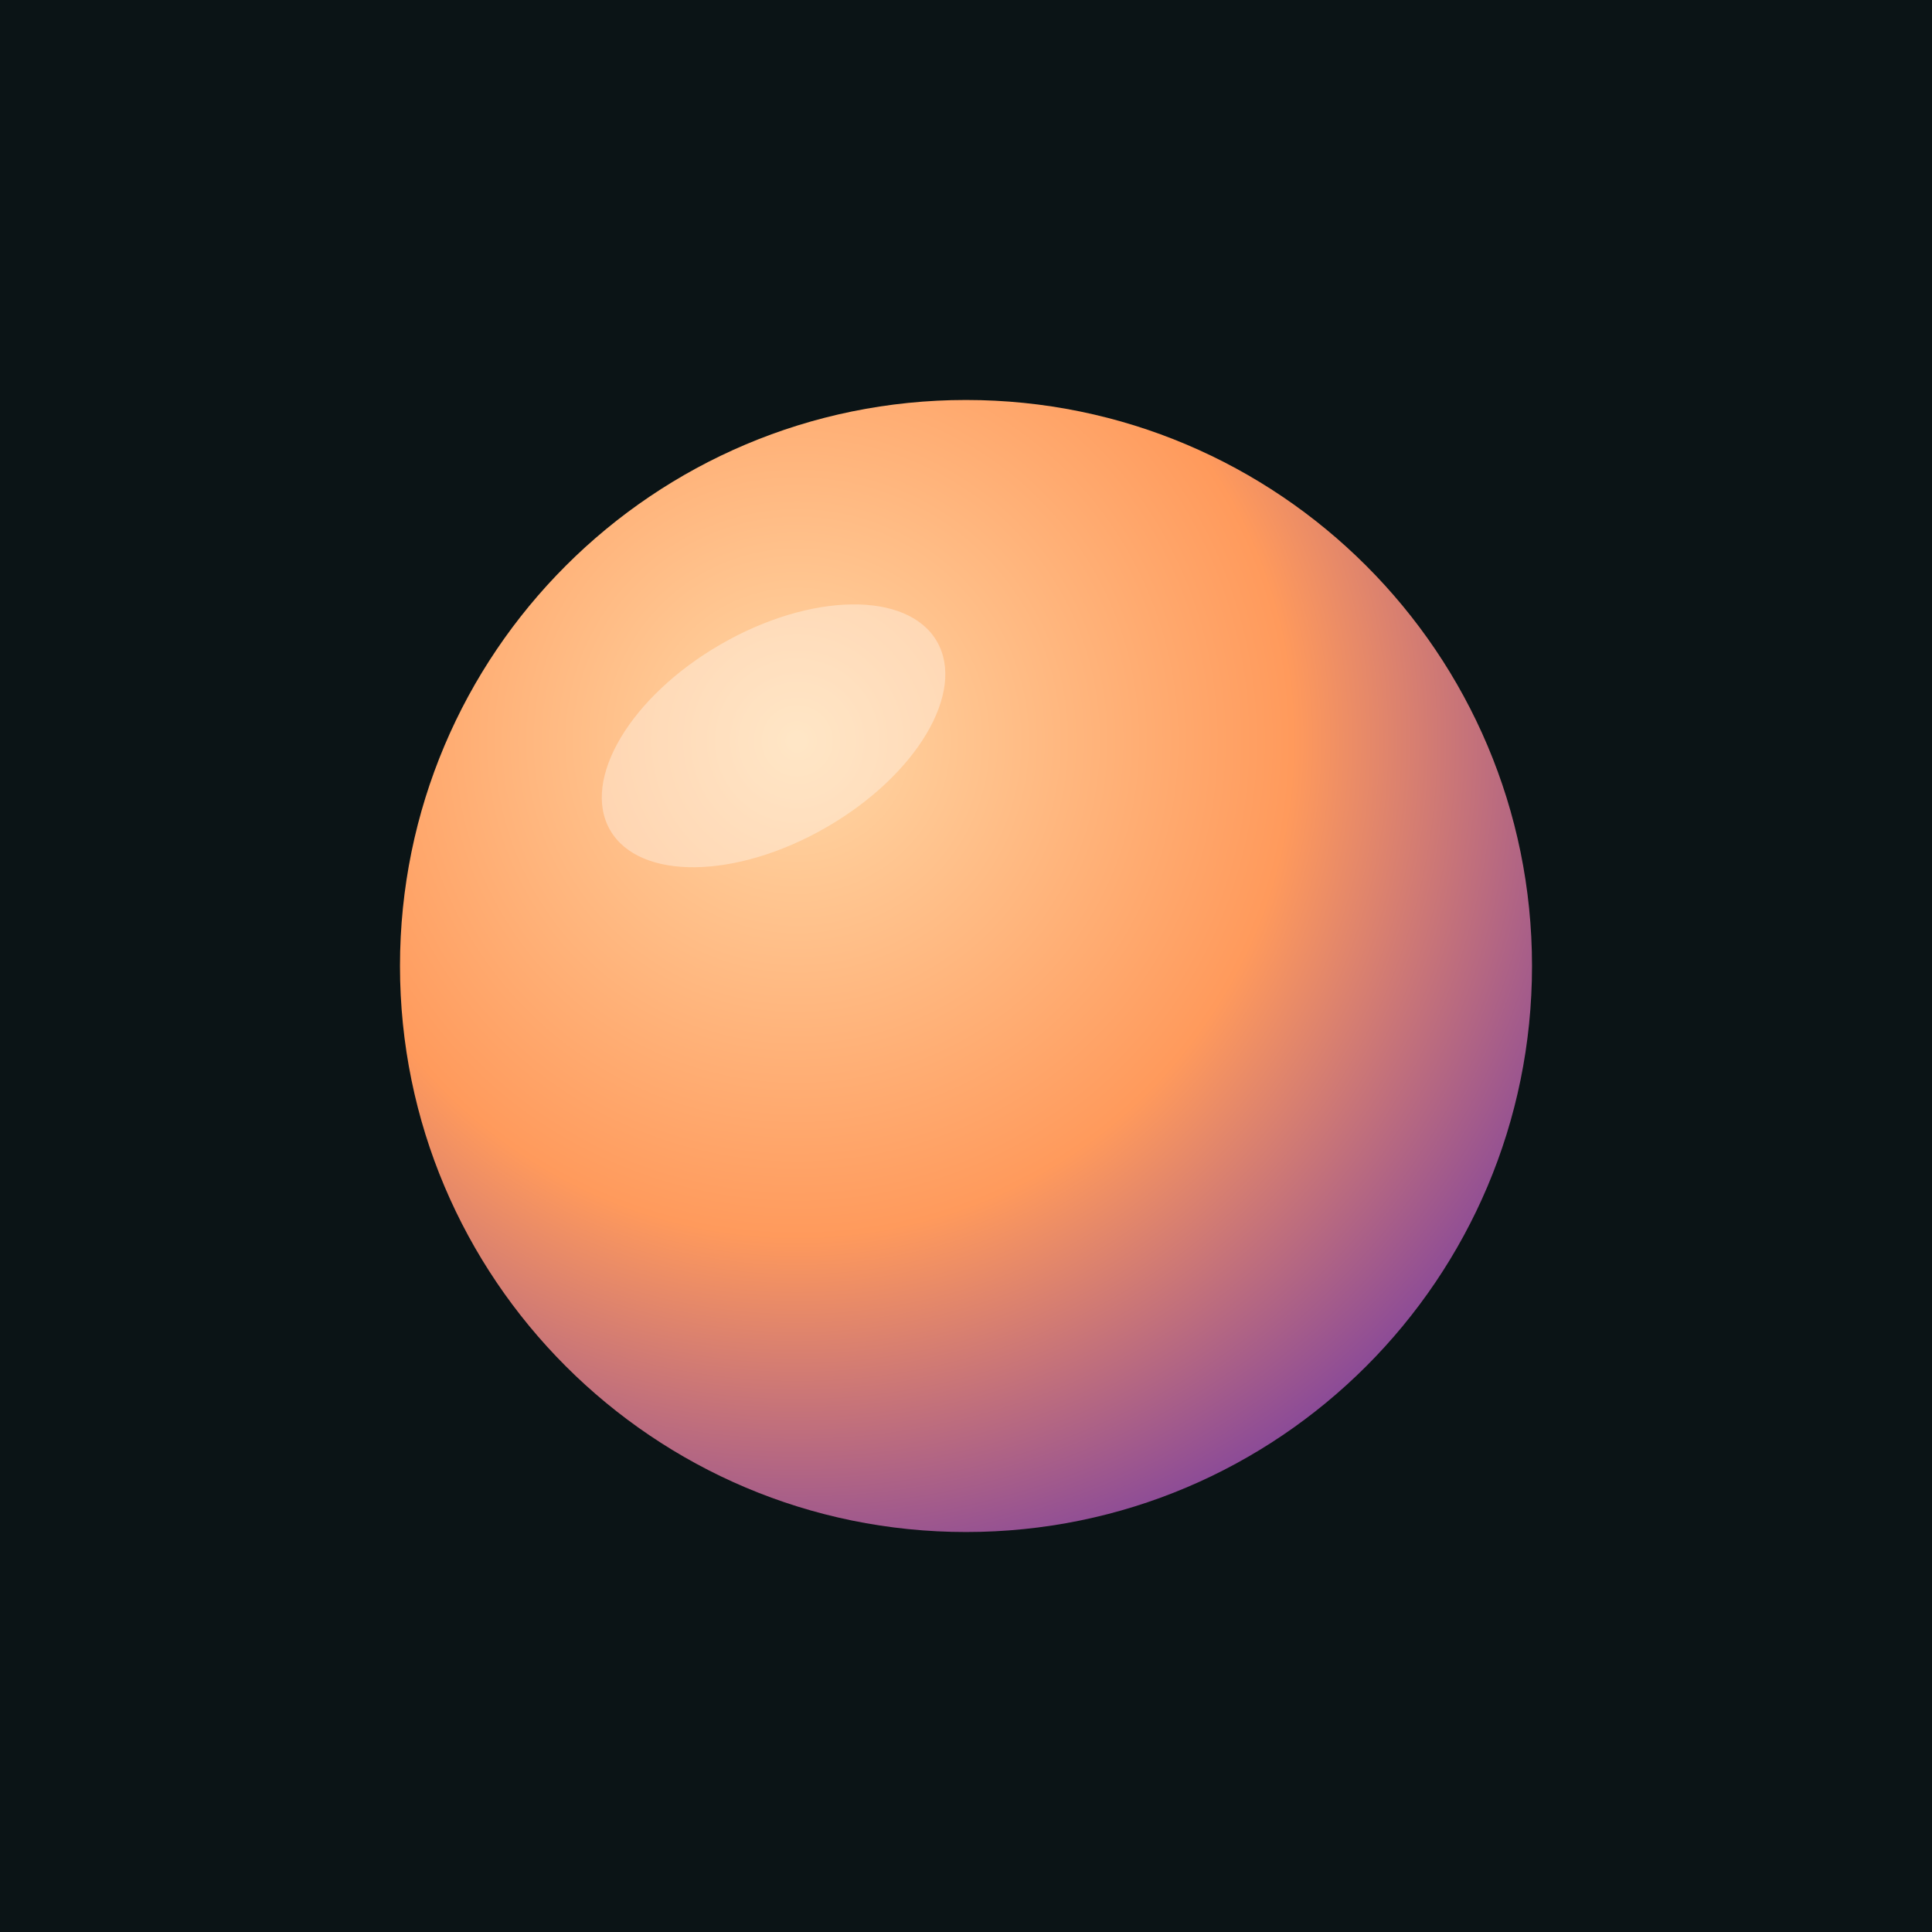
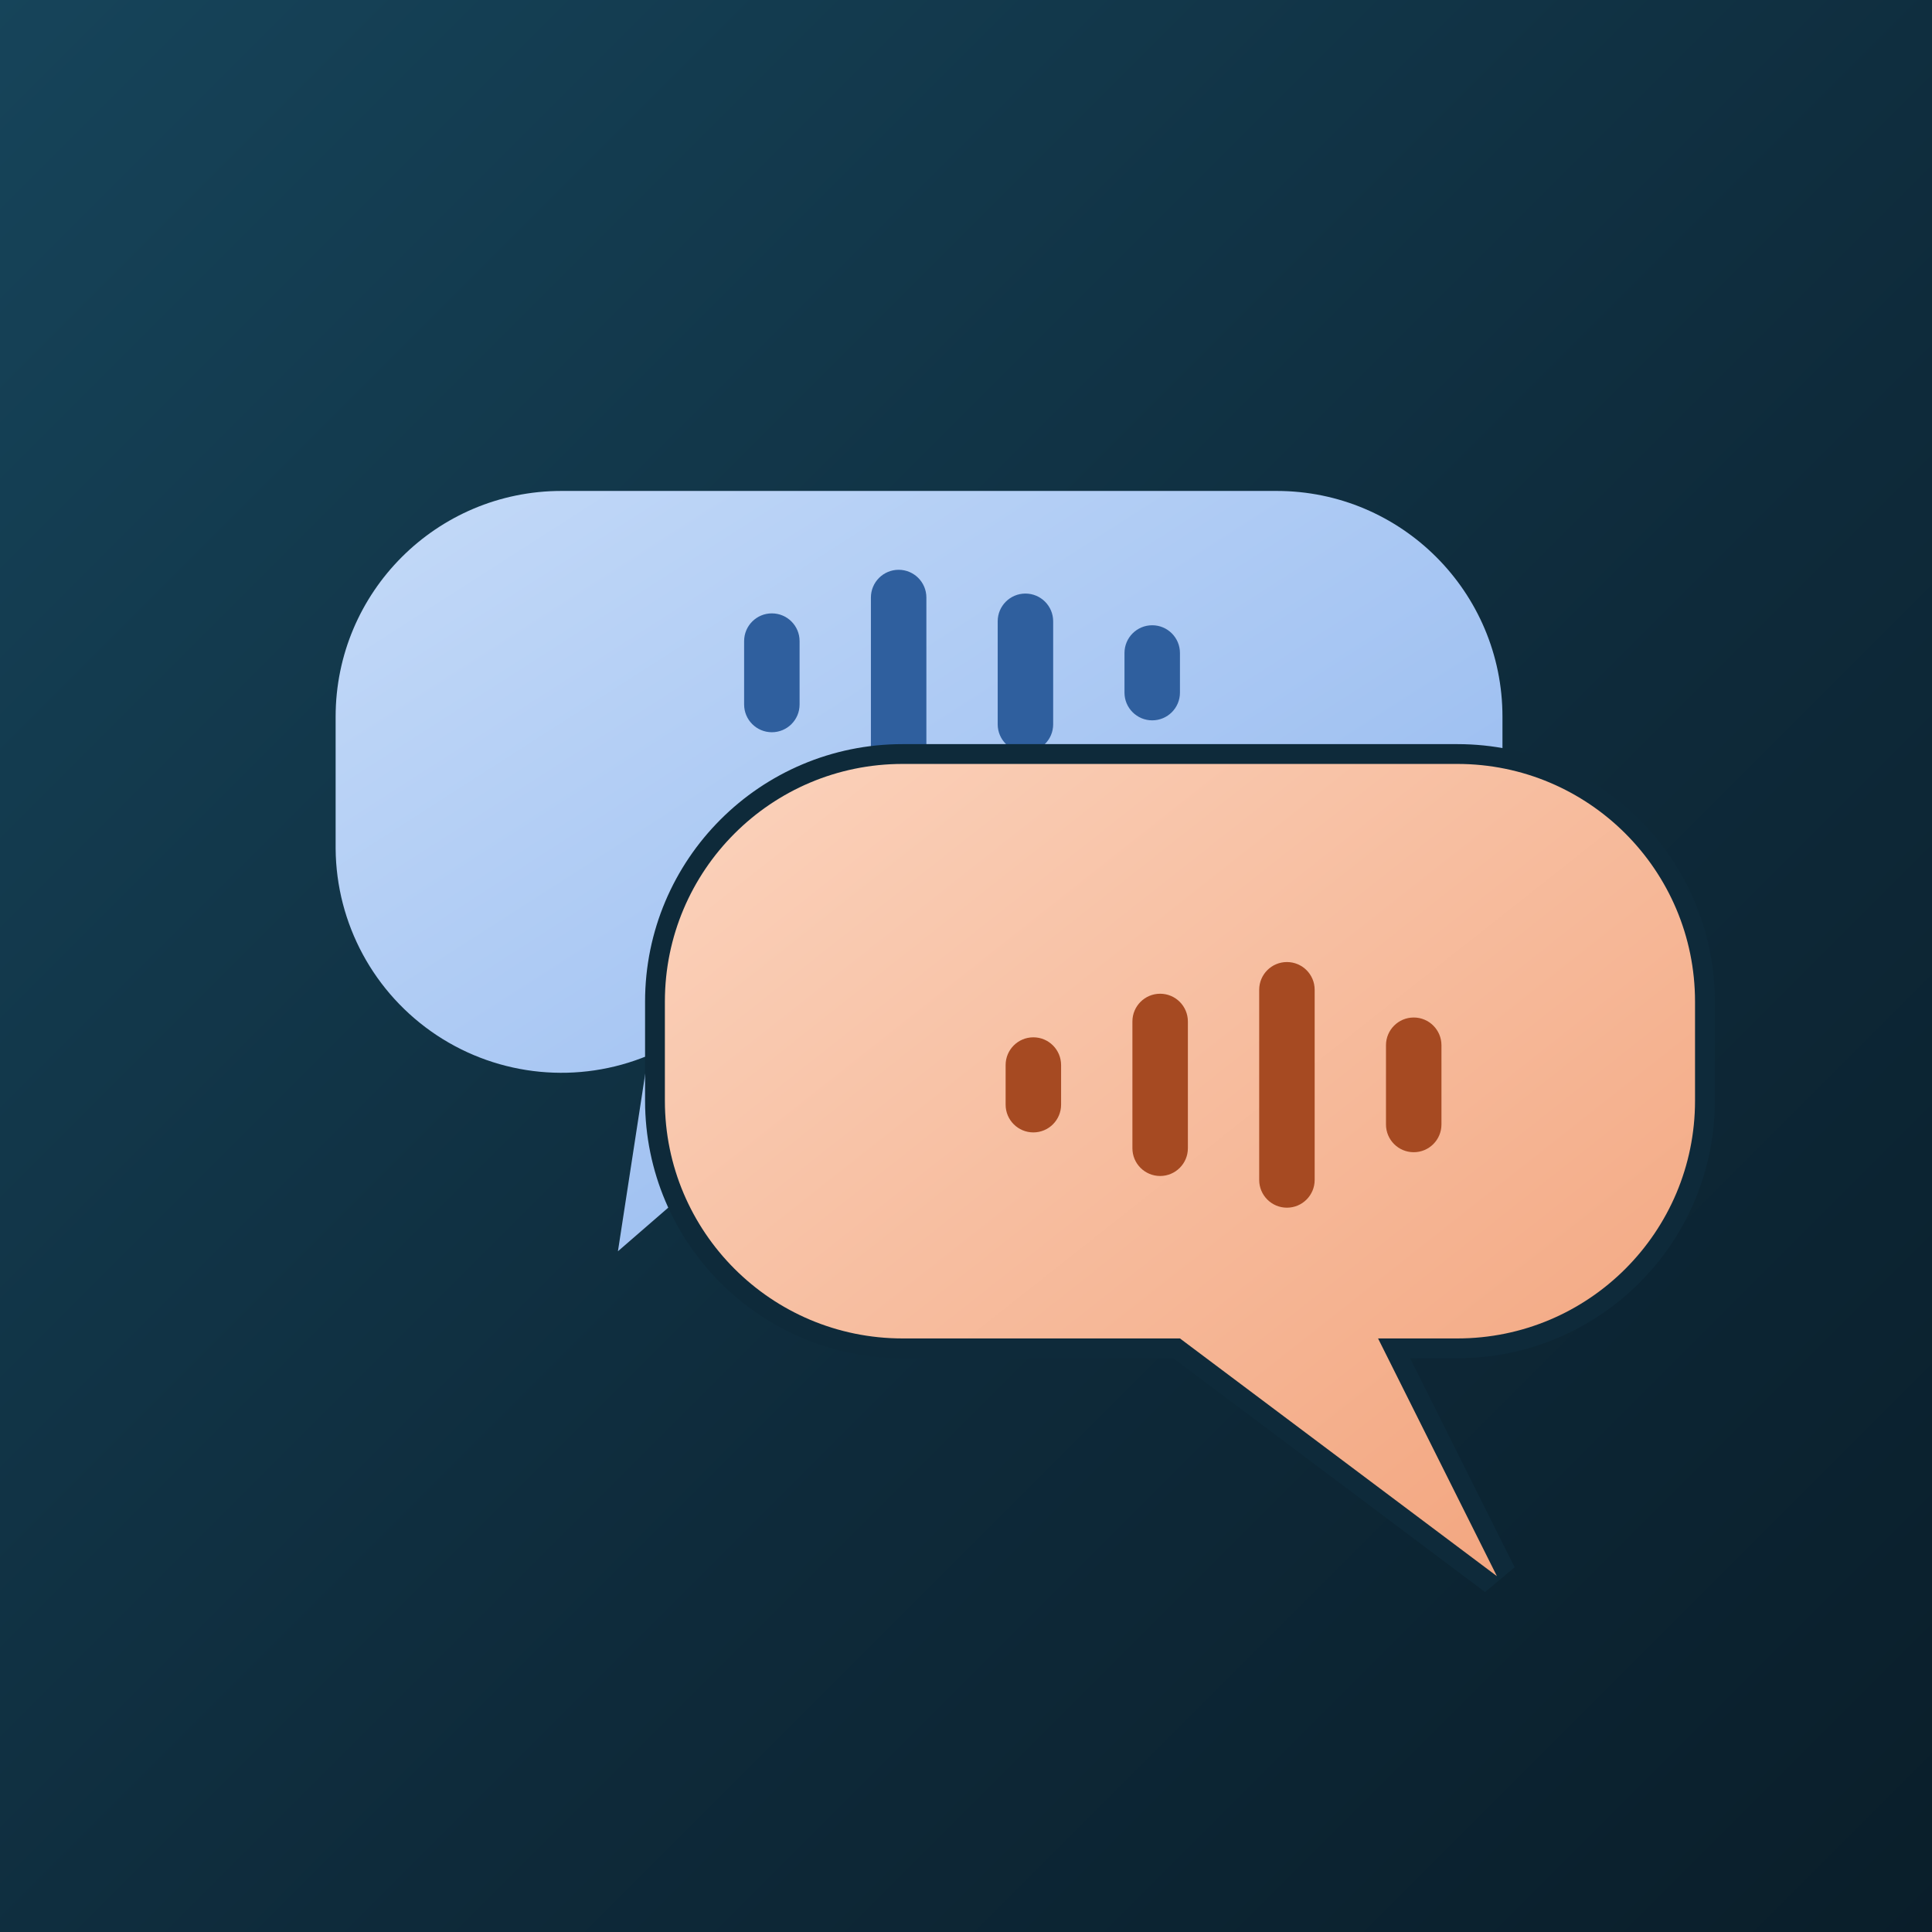
<svg xmlns="http://www.w3.org/2000/svg" viewBox="0 0 512 512">
  <defs>
-     <radialGradient id="g" cx=".35" cy=".3" r=".8">
-       <stop offset="0" stop-color="#FFD9A8" />
-       <stop offset=".55" stop-color="#FF9A5C" />
-       <stop offset="1" stop-color="#7A3FA0" />
-     </radialGradient>
+     <linearGradient id="bg" x1="0" y1="0" x2="1" y2="1">
+       <stop offset="0" stop-color="#16445A" />
+       <stop offset=".6" stop-color="#0E2A3A" />
+       <stop offset="1" stop-color="#0A1E2A" />
+     </linearGradient>
  </defs>
-   <rect width="512" height="512" fill="#0B1416" />
-   <circle cx="256" cy="256" r="150" fill="url(#g)" />
-   <ellipse cx="205" cy="195" rx="50" ry="28" fill="#fff" opacity=".35" transform="rotate(-30 205 195)" />
+   <rect width="512" height="512" fill="url(#bg)" />
+   <g transform="translate(256 256) scale(1.05) translate(-246 -270)">
+     <defs>
+       <linearGradient id="a" x1="0" y1="0" x2="1" y2="1">
+         <stop offset="0" stop-color="#C4DAF8" />
+         <stop offset="1" stop-color="#8DB4EE" />
+       </linearGradient>
+       <linearGradient id="r" x1="0" y1="0" x2="1" y2="1">
+         <stop offset="0" stop-color="#FBD3BD" />
+         <stop offset="1" stop-color="#F2A27A" />
+       </linearGradient>
+     </defs>
+     <path d="M150 150h190a60 60 0 0 1 60 60v30a60 60 0 0 1-60 60H225l-60 52 8-52a60 60 0 0 1-83-55v-35a60 60 0 0 1 60-60z" transform="translate(-10 0) scale(.95) translate(12 8)" fill="url(#a)" />
+     <rect x="190" y="181" width="14" height="30" rx="7" fill="#2F5F9E" />
+     <rect x="222" y="170" width="14" height="52" rx="7" fill="#2F5F9E" />
+     <rect x="254" y="176" width="14" height="40" rx="7" fill="#2F5F9E" />
+     <rect x="286" y="184" width="14" height="24" rx="7" fill="#2F5F9E" />
+     <path d="M250 225h140a60 60 0 0 1 60 60v25a60 60 0 0 1-60 60h-20l30 60-80-60h-70a60 60 0 0 1-60-60v-25a60 60 0 0 1 60-60z" transform="translate(-20 -6)" fill="url(#r)" stroke="#0E2A3A" stroke-width="10" paint-order="stroke" />
+     <rect x="256" y="288" width="14" height="24" rx="7" fill="#A64A22" />
+     <rect x="288" y="277" width="14" height="46" rx="7" fill="#A64A22" />
+     <rect x="320" y="269" width="14" height="62" rx="7" fill="#A64A22" />
+     <rect x="352" y="283" width="14" height="34" rx="7" fill="#A64A22" />
+   </g>
</svg>
